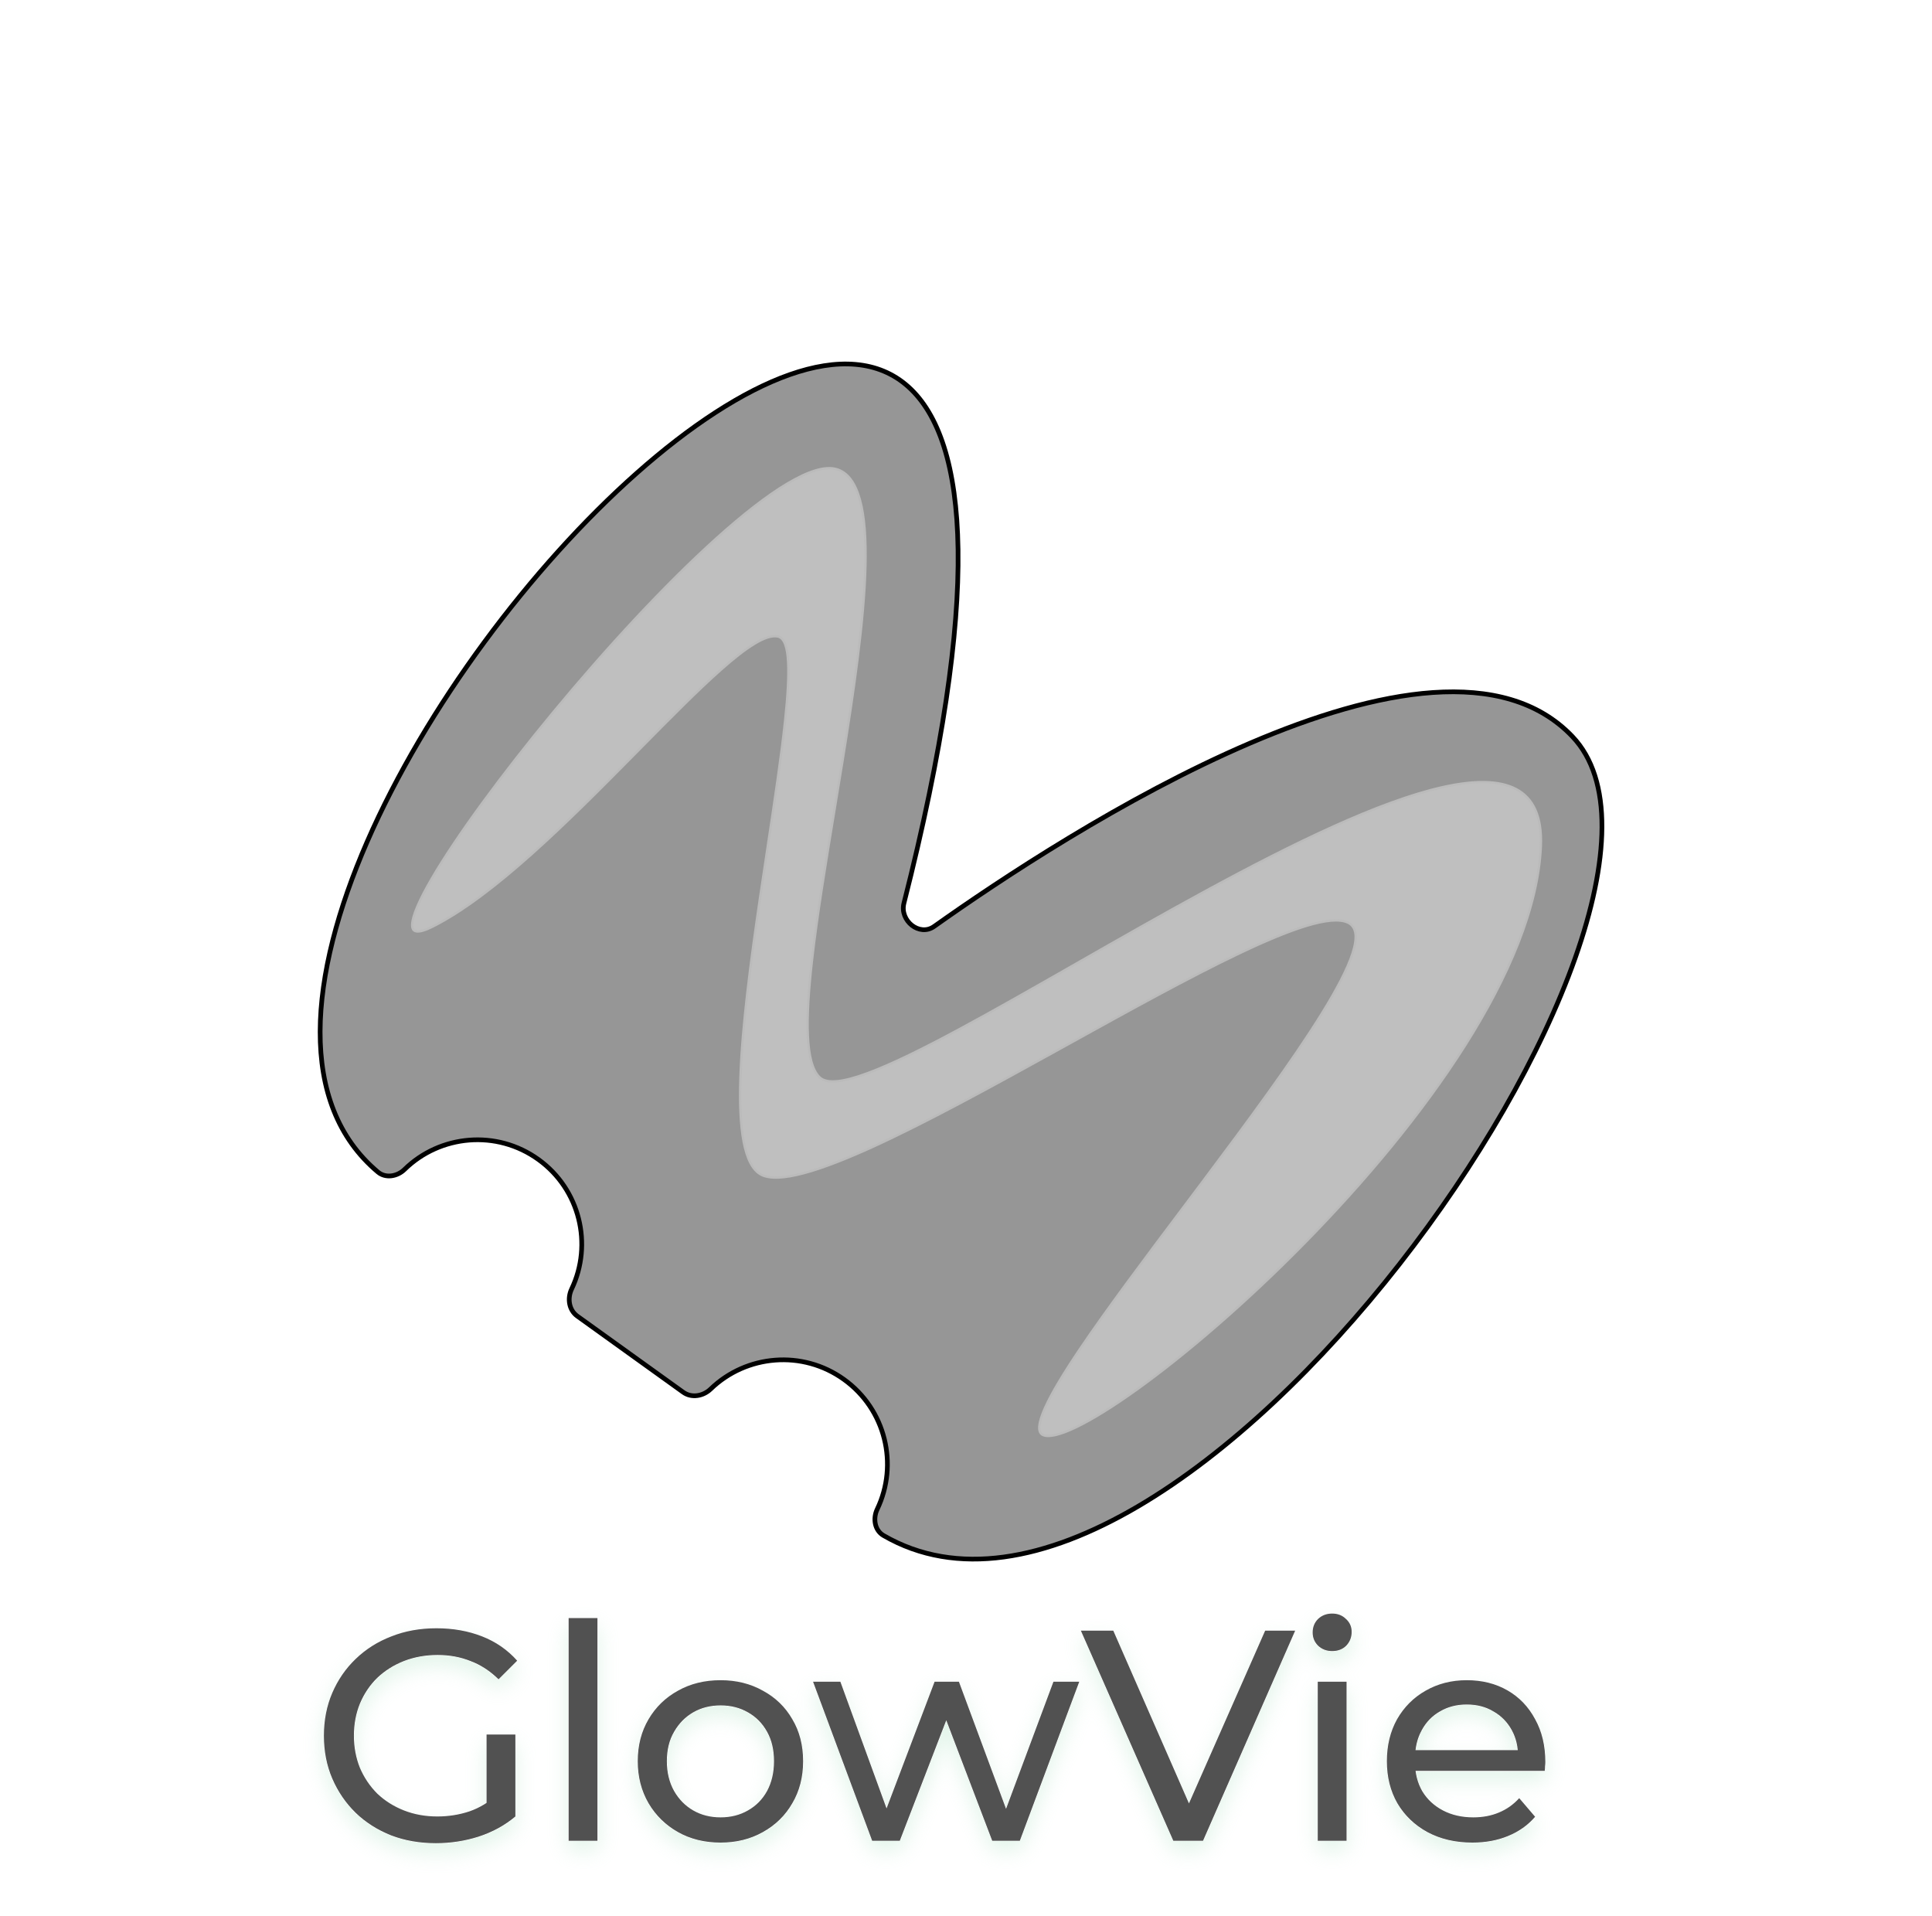
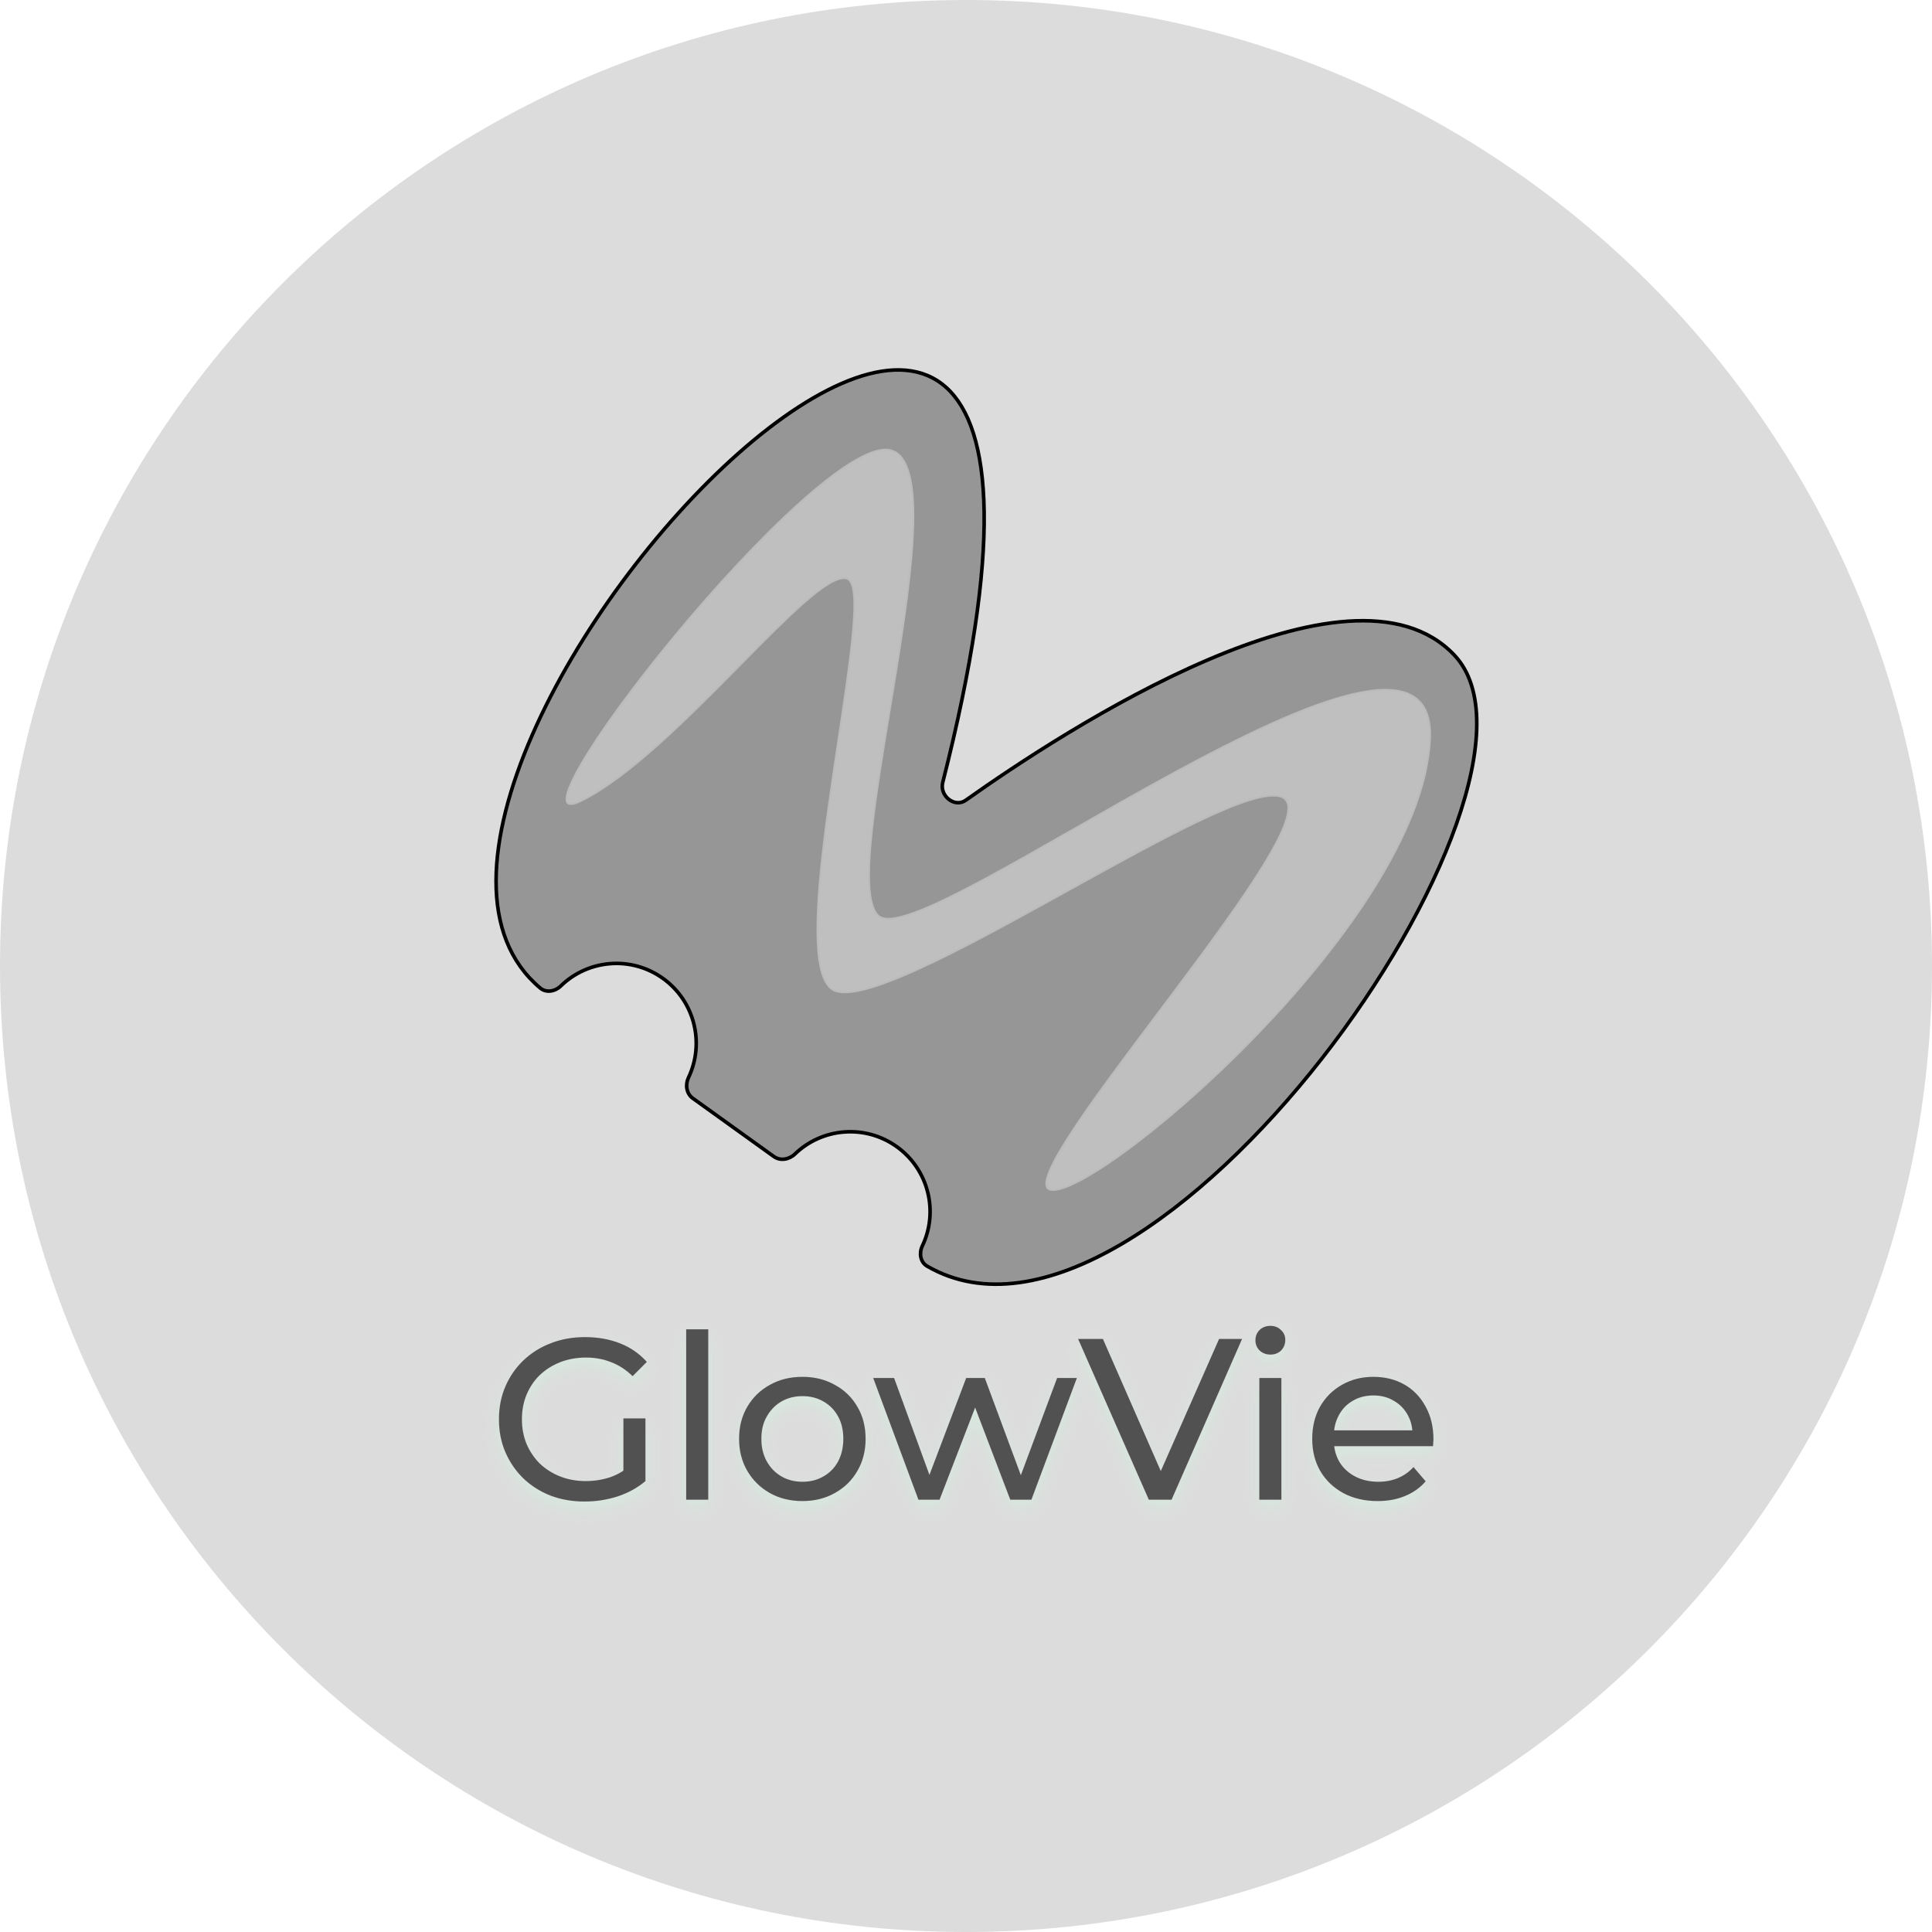
- <svg xmlns="http://www.w3.org/2000/svg" width="824" height="817" viewBox="0 0 824 817" fill="none">
-   <path d="M385.529 385.17C519.302 -140.538 22.629 383.578 161.195 499.827C164.49 502.591 169.457 501.718 172.531 498.71C187.712 483.862 211.816 481.623 229.633 494.464C247.364 507.242 252.897 530.651 243.799 549.7C241.893 553.691 242.63 558.677 246.221 561.258L291.392 593.718C294.976 596.293 299.927 595.41 303.102 592.344C318.294 577.675 342.262 575.514 359.999 588.297C377.744 601.086 383.271 624.523 374.143 643.58C372.241 647.55 373.015 652.606 376.823 654.816C501.612 727.243 740.664 387.66 670.633 314.094C612.14 252.65 453.533 355.952 398.389 395.085C392.126 399.529 383.635 392.612 385.529 385.17Z" fill="#969696" stroke="black" stroke-width="2" />
-   <path d="M349.479 459.349C351.116 460.961 353.822 461.417 357.267 461.055C360.736 460.69 365.089 459.483 370.176 457.597C380.355 453.821 393.582 447.282 408.749 439.127C423.821 431.023 440.831 421.312 458.701 411.11L459.053 410.909C477.054 400.632 495.922 389.863 514.568 379.735C551.877 359.469 588.242 341.8 614.968 335.746C628.345 332.715 639.19 332.624 646.523 336.452C653.787 340.244 657.752 347.969 657.17 360.991C656.002 387.128 643.406 416.601 624.791 445.959C606.182 475.306 581.592 504.489 556.506 530.037C531.421 555.585 505.852 577.485 485.296 592.268C475.016 599.662 466.003 605.265 458.94 608.657C455.406 610.353 452.38 611.487 449.938 612.019C447.474 612.557 445.706 612.459 444.604 611.83C443.586 611.248 443.102 610.066 443.282 608.09C443.462 606.115 444.302 603.494 445.741 600.294C448.614 593.905 453.804 585.368 460.536 575.377C472.167 558.115 488.352 536.587 505.006 514.434C507.624 510.952 510.253 507.455 512.878 503.956C532.196 478.209 551.283 452.393 563.777 432.188C570.02 422.091 574.639 413.362 576.808 406.727C577.892 403.414 578.382 400.574 578.125 398.325C577.864 396.047 576.829 394.347 574.877 393.438C572.998 392.563 570.494 392.332 567.498 392.61C564.493 392.89 560.942 393.686 556.929 394.914C548.903 397.372 538.971 401.58 527.774 406.939C506.919 416.919 481.612 430.919 455.952 445.115C454.056 446.164 452.157 447.214 450.259 448.264C422.66 463.523 395.004 478.682 372.327 489.028C360.987 494.201 350.913 498.163 342.725 500.333C338.631 501.418 335.024 502.051 331.977 502.169C328.924 502.287 326.473 501.887 324.658 500.944C321.035 499.062 318.603 494.256 317.192 487.01C315.789 479.801 315.428 470.337 315.8 459.376C316.545 437.461 320.217 409.679 324.251 382.244C325.274 375.293 326.319 368.364 327.346 361.559C330.369 341.52 333.23 322.557 334.856 307.279C335.945 297.049 336.483 288.441 336.139 282.255C335.968 279.166 335.575 276.644 334.9 274.816C334.231 273 333.232 271.74 331.77 271.436C330.447 271.161 328.927 271.345 327.255 271.89C325.58 272.436 323.718 273.355 321.693 274.589C317.643 277.056 312.884 280.819 307.576 285.509C297.653 294.276 285.749 306.339 272.889 319.37C271.989 320.282 271.084 321.198 270.175 322.119C256.271 336.202 241.345 351.217 226.625 364.348C211.9 377.483 197.409 388.705 184.379 395.223C182.76 396.032 181.386 396.582 180.241 396.897C179.091 397.214 178.204 397.284 177.545 397.167C176.905 397.054 176.482 396.767 176.209 396.336C175.925 395.886 175.769 395.224 175.791 394.313C175.834 392.484 176.583 389.86 178.005 386.529C179.421 383.213 181.482 379.245 184.1 374.746C194.574 356.743 213.882 330.38 236.115 303.533C258.346 276.689 283.482 249.386 305.603 229.502C316.666 219.558 326.959 211.483 335.749 206.247C340.143 203.629 344.147 201.73 347.671 200.659C351.2 199.587 354.207 199.357 356.633 200.024C361.481 201.358 364.759 205.883 366.749 213.098C368.735 220.301 369.394 230.045 369.108 241.549C368.536 264.55 364.194 294.425 359.303 324.709C358.218 331.426 357.107 338.162 356.004 344.848C352.136 368.289 348.372 391.099 346.24 410.2C344.869 422.474 344.169 433.24 344.552 441.673C344.743 445.89 345.206 449.54 345.998 452.511C346.789 455.477 347.919 457.811 349.479 459.349Z" fill="#BFBFBF" stroke="#BBBBBB" />
-   <g filter="url(#filter0_d_40_13)">
-     <path d="M185.888 786.024C178.976 786.024 172.618 784.915 166.816 782.696C161.013 780.392 155.978 777.192 151.712 773.096C147.445 768.915 144.117 764.051 141.728 758.504C139.338 752.957 138.144 746.856 138.144 740.2C138.144 733.544 139.338 727.443 141.728 721.896C144.117 716.349 147.445 711.528 151.712 707.432C156.064 703.251 161.141 700.051 166.944 697.832C172.746 695.528 179.146 694.376 186.144 694.376C193.226 694.376 199.712 695.528 205.6 697.832C211.488 700.136 216.48 703.592 220.576 708.2L212.64 716.136C208.97 712.552 204.96 709.949 200.608 708.328C196.341 706.621 191.69 705.768 186.656 705.768C181.536 705.768 176.757 706.621 172.32 708.328C167.968 710.035 164.17 712.424 160.928 715.496C157.77 718.568 155.296 722.237 153.504 726.504C151.797 730.685 150.944 735.251 150.944 740.2C150.944 745.064 151.797 749.629 153.504 753.896C155.296 758.077 157.77 761.747 160.928 764.904C164.17 767.976 167.968 770.365 172.32 772.072C176.672 773.779 181.408 774.632 186.528 774.632C191.306 774.632 195.872 773.907 200.224 772.456C204.661 770.92 208.757 768.403 212.512 764.904L219.808 774.632C215.37 778.387 210.165 781.245 204.192 783.208C198.304 785.085 192.202 786.024 185.888 786.024ZM207.52 772.968L207.52 739.688L219.808 739.688L219.808 774.632L207.52 772.968ZM242.523 785L242.523 690.024L254.811 690.024L254.811 785L242.523 785ZM307.329 785.768C300.502 785.768 294.443 784.275 289.153 781.288C283.862 778.301 279.681 774.205 276.609 769C273.537 763.709 272.001 757.736 272.001 751.08C272.001 744.339 273.537 738.365 276.609 733.16C279.681 727.955 283.862 723.901 289.153 721C294.443 718.013 300.502 716.52 307.329 716.52C314.07 716.52 320.086 718.013 325.377 721C330.753 723.901 334.934 727.955 337.921 733.16C340.993 738.28 342.529 744.253 342.529 751.08C342.529 757.821 340.993 763.795 337.921 769C334.934 774.205 330.753 778.301 325.377 781.288C320.086 784.275 314.07 785.768 307.329 785.768ZM307.329 775.016C311.681 775.016 315.563 774.035 318.977 772.072C322.475 770.109 325.206 767.336 327.169 763.752C329.131 760.083 330.113 755.859 330.113 751.08C330.113 746.216 329.131 742.035 327.169 738.536C325.206 734.952 322.475 732.179 318.977 730.216C315.563 728.253 311.681 727.272 307.329 727.272C302.977 727.272 299.094 728.253 295.681 730.216C292.267 732.179 289.537 734.952 287.489 738.536C285.441 742.035 284.417 746.216 284.417 751.08C284.417 755.859 285.441 760.083 287.489 763.752C289.537 767.336 292.267 770.109 295.681 772.072C299.094 774.035 302.977 775.016 307.329 775.016ZM371.984 785L346.768 717.16L358.416 717.16L380.816 778.6L375.312 778.6L398.608 717.16L408.976 717.16L431.76 778.6L426.384 778.6L449.296 717.16L460.304 717.16L434.96 785L423.184 785L401.808 728.936L405.392 728.936L383.76 785L371.984 785ZM500.421 785L460.997 695.4L474.821 695.4L511.045 778.088L503.109 778.088L539.589 695.4L552.389 695.4L513.093 785L500.421 785ZM562.023 785L562.023 717.16L574.311 717.16L574.311 785L562.023 785ZM568.167 704.104C565.777 704.104 563.772 703.336 562.151 701.8C560.615 700.264 559.847 698.387 559.847 696.168C559.847 693.864 560.615 691.944 562.151 690.408C563.772 688.872 565.777 688.104 568.167 688.104C570.556 688.104 572.519 688.872 574.055 690.408C575.676 691.859 576.487 693.693 576.487 695.912C576.487 698.216 575.719 700.179 574.183 701.8C572.647 703.336 570.641 704.104 568.167 704.104ZM627.981 785.768C620.727 785.768 614.327 784.275 608.781 781.288C603.319 778.301 599.053 774.205 595.981 769C592.994 763.795 591.501 757.821 591.501 751.08C591.501 744.339 592.951 738.365 595.853 733.16C598.839 727.955 602.893 723.901 608.013 721C613.218 718.013 619.063 716.52 625.549 716.52C632.119 716.52 637.922 717.971 642.957 720.872C647.991 723.773 651.917 727.869 654.733 733.16C657.634 738.365 659.085 744.467 659.085 751.464C659.085 751.976 659.042 752.573 658.957 753.256C658.957 753.939 658.914 754.579 658.829 755.176L601.101 755.176L601.101 746.344L652.429 746.344L647.437 749.416C647.522 745.064 646.626 741.181 644.749 737.768C642.871 734.355 640.269 731.709 636.941 729.832C633.698 727.869 629.901 726.888 625.549 726.888C621.282 726.888 617.485 727.869 614.157 729.832C610.829 731.709 608.226 734.397 606.349 737.896C604.471 741.309 603.533 745.235 603.533 749.672L603.533 751.72C603.533 756.243 604.557 760.296 606.605 763.88C608.738 767.379 611.682 770.109 615.437 772.072C619.191 774.035 623.501 775.016 628.365 775.016C632.375 775.016 636.002 774.333 639.245 772.968C642.573 771.603 645.474 769.555 647.949 766.824L654.733 774.76C651.661 778.344 647.821 781.075 643.213 782.952C638.69 784.829 633.613 785.768 627.981 785.768Z" fill="#515151" />
+ <svg xmlns="http://www.w3.org/2000/svg" width="1077" height="1077" viewBox="0 0 1077 1077" fill="none">
+   <path d="M0 538.5C0 241.095 241.095 0 538.5 0V0C835.905 0 1077 241.095 1077 538.5V538.5C1077 835.905 835.905 1077 538.5 1077V1077C241.095 1077 0 835.905 0 538.5V538.5Z" fill="#DCDCDC" />
+   <path d="M525.53 436.17C659.303 -89.538 162.63 434.578 301.196 550.827C304.491 553.591 309.458 552.718 312.532 549.71C327.713 534.862 351.817 532.623 369.634 545.464C387.365 558.242 392.898 581.651 383.8 600.7C381.894 604.691 382.631 609.677 386.222 612.258L431.393 644.718C434.977 647.293 439.928 646.41 443.103 643.344C458.295 628.675 482.263 626.514 500 639.297C517.745 652.086 523.272 675.523 514.144 694.58C512.242 698.55 513.016 703.606 516.824 705.816C641.613 778.243 880.665 438.66 810.634 365.094C752.141 303.65 593.534 406.952 538.39 446.085C532.127 450.529 523.636 443.612 525.53 436.17Z" fill="#969696" stroke="black" stroke-width="2" />
+   <path d="M489.479 510.349C491.116 511.961 493.822 512.417 497.267 512.055C500.736 511.69 505.089 510.483 510.176 508.597C520.355 504.821 533.582 498.282 548.749 490.127C563.821 482.023 580.831 472.312 598.701 462.11L599.053 461.909C617.054 451.632 635.922 440.863 654.568 430.735C691.877 410.469 728.242 392.8 754.968 386.746C768.345 383.715 779.19 383.624 786.523 387.452C793.787 391.244 797.752 398.969 797.17 411.991C796.002 438.128 783.406 467.601 764.791 496.959C746.182 526.306 721.592 555.489 696.506 581.037C671.421 606.585 645.852 628.485 625.296 643.268C615.016 650.662 606.003 656.265 598.94 659.657C595.406 661.353 592.38 662.487 589.938 663.019C587.474 663.557 585.706 663.459 584.604 662.83C583.586 662.248 583.102 661.066 583.282 659.09C583.462 657.115 584.302 654.494 585.741 651.294C588.614 644.905 593.804 636.368 600.536 626.377C612.167 609.115 628.352 587.587 645.006 565.434C647.624 561.952 650.253 558.455 652.878 554.956C672.196 529.209 691.283 503.393 703.777 483.188C710.02 473.091 714.639 464.362 716.808 457.727C717.892 454.414 718.382 451.574 718.125 449.325C717.864 447.047 716.829 445.347 714.877 444.438C712.998 443.563 710.494 443.332 707.498 443.61C704.493 443.89 700.942 444.686 696.929 445.914C688.903 448.372 678.971 452.58 667.774 457.939C646.919 467.919 621.612 481.919 595.952 496.115C594.056 497.164 592.157 498.214 590.259 499.264C562.66 514.523 535.004 529.682 512.327 540.028C500.987 545.201 490.913 549.163 482.725 551.333C478.631 552.418 475.024 553.051 471.977 553.169C468.924 553.287 466.473 552.887 464.658 551.944C461.035 550.062 458.603 545.256 457.192 538.01C455.789 530.801 455.428 521.337 455.8 510.376C456.545 488.461 460.217 460.679 464.251 433.244C465.274 426.293 466.319 419.364 467.346 412.559C470.369 392.52 473.23 373.557 474.856 358.279C475.945 348.049 476.483 339.441 476.139 333.255C475.968 330.166 475.575 327.644 474.9 325.816C474.231 324 473.232 322.74 471.77 322.436C470.447 322.161 468.927 322.345 467.255 322.89C465.58 323.436 463.718 324.355 461.693 325.589C457.643 328.056 452.884 331.819 447.576 336.509C437.653 345.276 425.749 357.339 412.889 370.37C411.989 371.282 411.084 372.198 410.175 373.119C396.271 387.202 381.345 402.217 366.625 415.348C351.9 428.483 337.409 439.705 324.379 446.223C322.76 447.032 321.386 447.582 320.241 447.897C319.091 448.214 318.204 448.284 317.545 448.167C316.905 448.054 316.482 447.767 316.209 447.336C315.925 446.886 315.769 446.224 315.791 445.313C315.834 443.484 316.583 440.86 318.005 437.529C319.421 434.213 321.482 430.245 324.1 425.746C334.574 407.743 353.882 381.38 376.115 354.533C398.346 327.689 423.482 300.386 445.603 280.502C456.666 270.558 466.959 262.483 475.749 257.247C480.143 254.629 484.147 252.73 487.671 251.659C491.2 250.587 494.207 250.357 496.633 251.024C501.481 252.358 504.759 256.883 506.749 264.098C508.735 271.301 509.394 281.045 509.108 292.549C508.536 315.55 504.194 345.425 499.303 375.709C498.218 382.426 497.107 389.162 496.004 395.848C492.136 419.289 488.372 442.099 486.24 461.2C484.869 473.474 484.169 484.24 484.552 492.673C484.743 496.89 485.206 500.54 485.998 503.511C486.789 506.477 487.919 508.811 489.479 510.349Z" fill="#BFBFBF" stroke="#BBBBBB" />
+   <g filter="url(#filter0_d_49_4)">
+     <path d="M325.888 837.024C318.976 837.024 312.619 835.915 306.816 833.696C301.013 831.392 295.979 828.192 291.712 824.096C287.445 819.915 284.117 815.051 281.728 809.504C279.339 803.957 278.144 797.856 278.144 791.2C278.144 784.544 279.339 778.443 281.728 772.896C284.117 767.349 287.445 762.528 291.712 758.432C296.064 754.251 301.141 751.051 306.944 748.832C312.747 746.528 319.147 745.376 326.144 745.376C333.227 745.376 339.712 746.528 345.6 748.832C351.488 751.136 356.48 754.592 360.576 759.2L352.64 767.136C348.971 763.552 344.96 760.949 340.608 759.328C336.341 757.621 331.691 756.768 326.656 756.768C321.536 756.768 316.757 757.621 312.32 759.328C307.968 761.035 304.171 763.424 300.928 766.496C297.771 769.568 295.296 773.237 293.504 777.504C291.797 781.685 290.944 786.251 290.944 791.2C290.944 796.064 291.797 800.629 293.504 804.896C295.296 809.077 297.771 812.747 300.928 815.904C304.171 818.976 307.968 821.365 312.32 823.072C316.672 824.779 321.408 825.632 326.528 825.632C331.307 825.632 335.872 824.907 340.224 823.456C344.661 821.92 348.757 819.403 352.512 815.904L359.808 825.632C355.371 829.387 350.165 832.245 344.192 834.208C338.304 836.085 332.203 837.024 325.888 837.024ZM347.52 823.968L347.52 790.688L359.808 790.688L359.808 825.632L347.52 823.968ZM382.523 836L382.523 741.024L394.811 741.024L394.811 836L382.523 836ZM447.329 836.768C440.502 836.768 434.444 835.275 429.153 832.288C423.862 829.301 419.681 825.205 416.609 820C413.537 814.709 412.001 808.736 412.001 802.08C412.001 795.339 413.537 789.365 416.609 784.16C419.681 778.955 423.862 774.901 429.153 772C434.444 769.013 440.502 767.52 447.329 767.52C454.07 767.52 460.086 769.013 465.377 772C470.753 774.901 474.934 778.955 477.921 784.16C480.993 789.28 482.529 795.253 482.529 802.08C482.529 808.821 480.993 814.795 477.921 820C474.934 825.205 470.753 829.301 465.377 832.288C460.086 835.275 454.07 836.768 447.329 836.768ZM447.329 826.016C451.681 826.016 455.564 825.035 458.977 823.072C462.476 821.109 465.206 818.336 467.169 814.752C469.132 811.083 470.113 806.859 470.113 802.08C470.113 797.216 469.132 793.035 467.169 789.536C465.206 785.952 462.476 783.179 458.977 781.216C455.564 779.253 451.681 778.272 447.329 778.272C442.977 778.272 439.094 779.253 435.681 781.216C432.268 783.179 429.537 785.952 427.489 789.536C425.441 793.035 424.417 797.216 424.417 802.08C424.417 806.859 425.441 811.083 427.489 814.752C429.537 818.336 432.268 821.109 435.681 823.072C439.094 825.035 442.977 826.016 447.329 826.016ZM511.984 836L486.768 768.16L498.416 768.16L520.816 829.6L515.312 829.6L538.608 768.16L548.976 768.16L571.76 829.6L566.384 829.6L589.296 768.16L600.304 768.16L574.96 836L563.184 836L541.808 779.936L545.392 779.936L523.76 836L511.984 836ZM640.421 836L600.997 746.4L614.821 746.4L651.045 829.088L643.109 829.088L679.589 746.4L692.389 746.4L653.093 836L640.421 836ZM702.023 836L702.023 768.16L714.311 768.16L714.311 836L702.023 836ZM708.167 755.104C705.778 755.104 703.772 754.336 702.151 752.8C700.615 751.264 699.847 749.387 699.847 747.168C699.847 744.864 700.615 742.944 702.151 741.408C703.772 739.872 705.778 739.104 708.167 739.104C710.556 739.104 712.519 739.872 714.055 741.408C715.676 742.859 716.487 744.693 716.487 746.912C716.487 749.216 715.719 751.179 714.183 752.8C712.647 754.336 710.642 755.104 708.167 755.104ZM767.981 836.768C760.728 836.768 754.328 835.275 748.781 832.288C743.32 829.301 739.053 825.205 735.981 820C732.994 814.795 731.501 808.821 731.501 802.08C731.501 795.339 732.952 789.365 735.853 784.16C738.84 778.955 742.893 774.901 748.013 772C753.218 769.013 759.064 767.52 765.549 767.52C772.12 767.52 777.922 768.971 782.957 771.872C787.992 774.773 791.917 778.869 794.733 784.16C797.634 789.365 799.085 795.467 799.085 802.464C799.085 802.976 799.042 803.573 798.957 804.256C798.957 804.939 798.914 805.579 798.829 806.176L741.101 806.176L741.101 797.344L792.429 797.344L787.437 800.416C787.522 796.064 786.626 792.181 784.749 788.768C782.872 785.355 780.269 782.709 776.941 780.832C773.698 778.869 769.901 777.888 765.549 777.888C761.282 777.888 757.485 778.869 754.157 780.832C750.829 782.709 748.226 785.397 746.349 788.896C744.472 792.309 743.533 796.235 743.533 800.672L743.533 802.72C743.533 807.243 744.557 811.296 746.605 814.88C748.738 818.379 751.682 821.109 755.437 823.072C759.192 825.035 763.501 826.016 768.365 826.016C772.376 826.016 776.002 825.333 779.245 823.968C782.573 822.603 785.474 820.555 787.949 817.824L794.733 825.76C791.661 829.344 787.821 832.075 783.213 833.952C778.69 835.829 773.613 836.768 767.981 836.768Z" fill="#515151" />
  </g>
  <defs>
-     <filter id="filter0_d_40_13" x="129.244" y="683.204" width="538.741" height="115.72" filterUnits="userSpaceOnUse" color-interpolation-filters="sRGB">
+     <filter id="filter0_d_49_4" x="269.244" y="734.204" width="538.741" height="115.72" filterUnits="userSpaceOnUse" color-interpolation-filters="sRGB">
      <feFlood flood-opacity="0" result="BackgroundImageFix" />
      <feColorMatrix in="SourceAlpha" type="matrix" values="0 0 0 0 0 0 0 0 0 0 0 0 0 0 0 0 0 0 127 0" result="hardAlpha" />
      <feOffset dy="4" />
      <feGaussianBlur stdDeviation="4.45" />
      <feComposite in2="hardAlpha" operator="out" />
      <feColorMatrix type="matrix" values="0 0 0 0 0.831 0 0 0 0 0.937 0 0 0 0 0.875 0 0 0 0.67 0" />
-       <feBlend mode="normal" in2="BackgroundImageFix" result="effect1_dropShadow_40_13" />
-       <feBlend mode="normal" in="SourceGraphic" in2="effect1_dropShadow_40_13" result="shape" />
+       <feBlend mode="normal" in2="BackgroundImageFix" result="effect1_dropShadow_49_4" />
+       <feBlend mode="normal" in="SourceGraphic" in2="effect1_dropShadow_49_4" result="shape" />
    </filter>
  </defs>
</svg>
